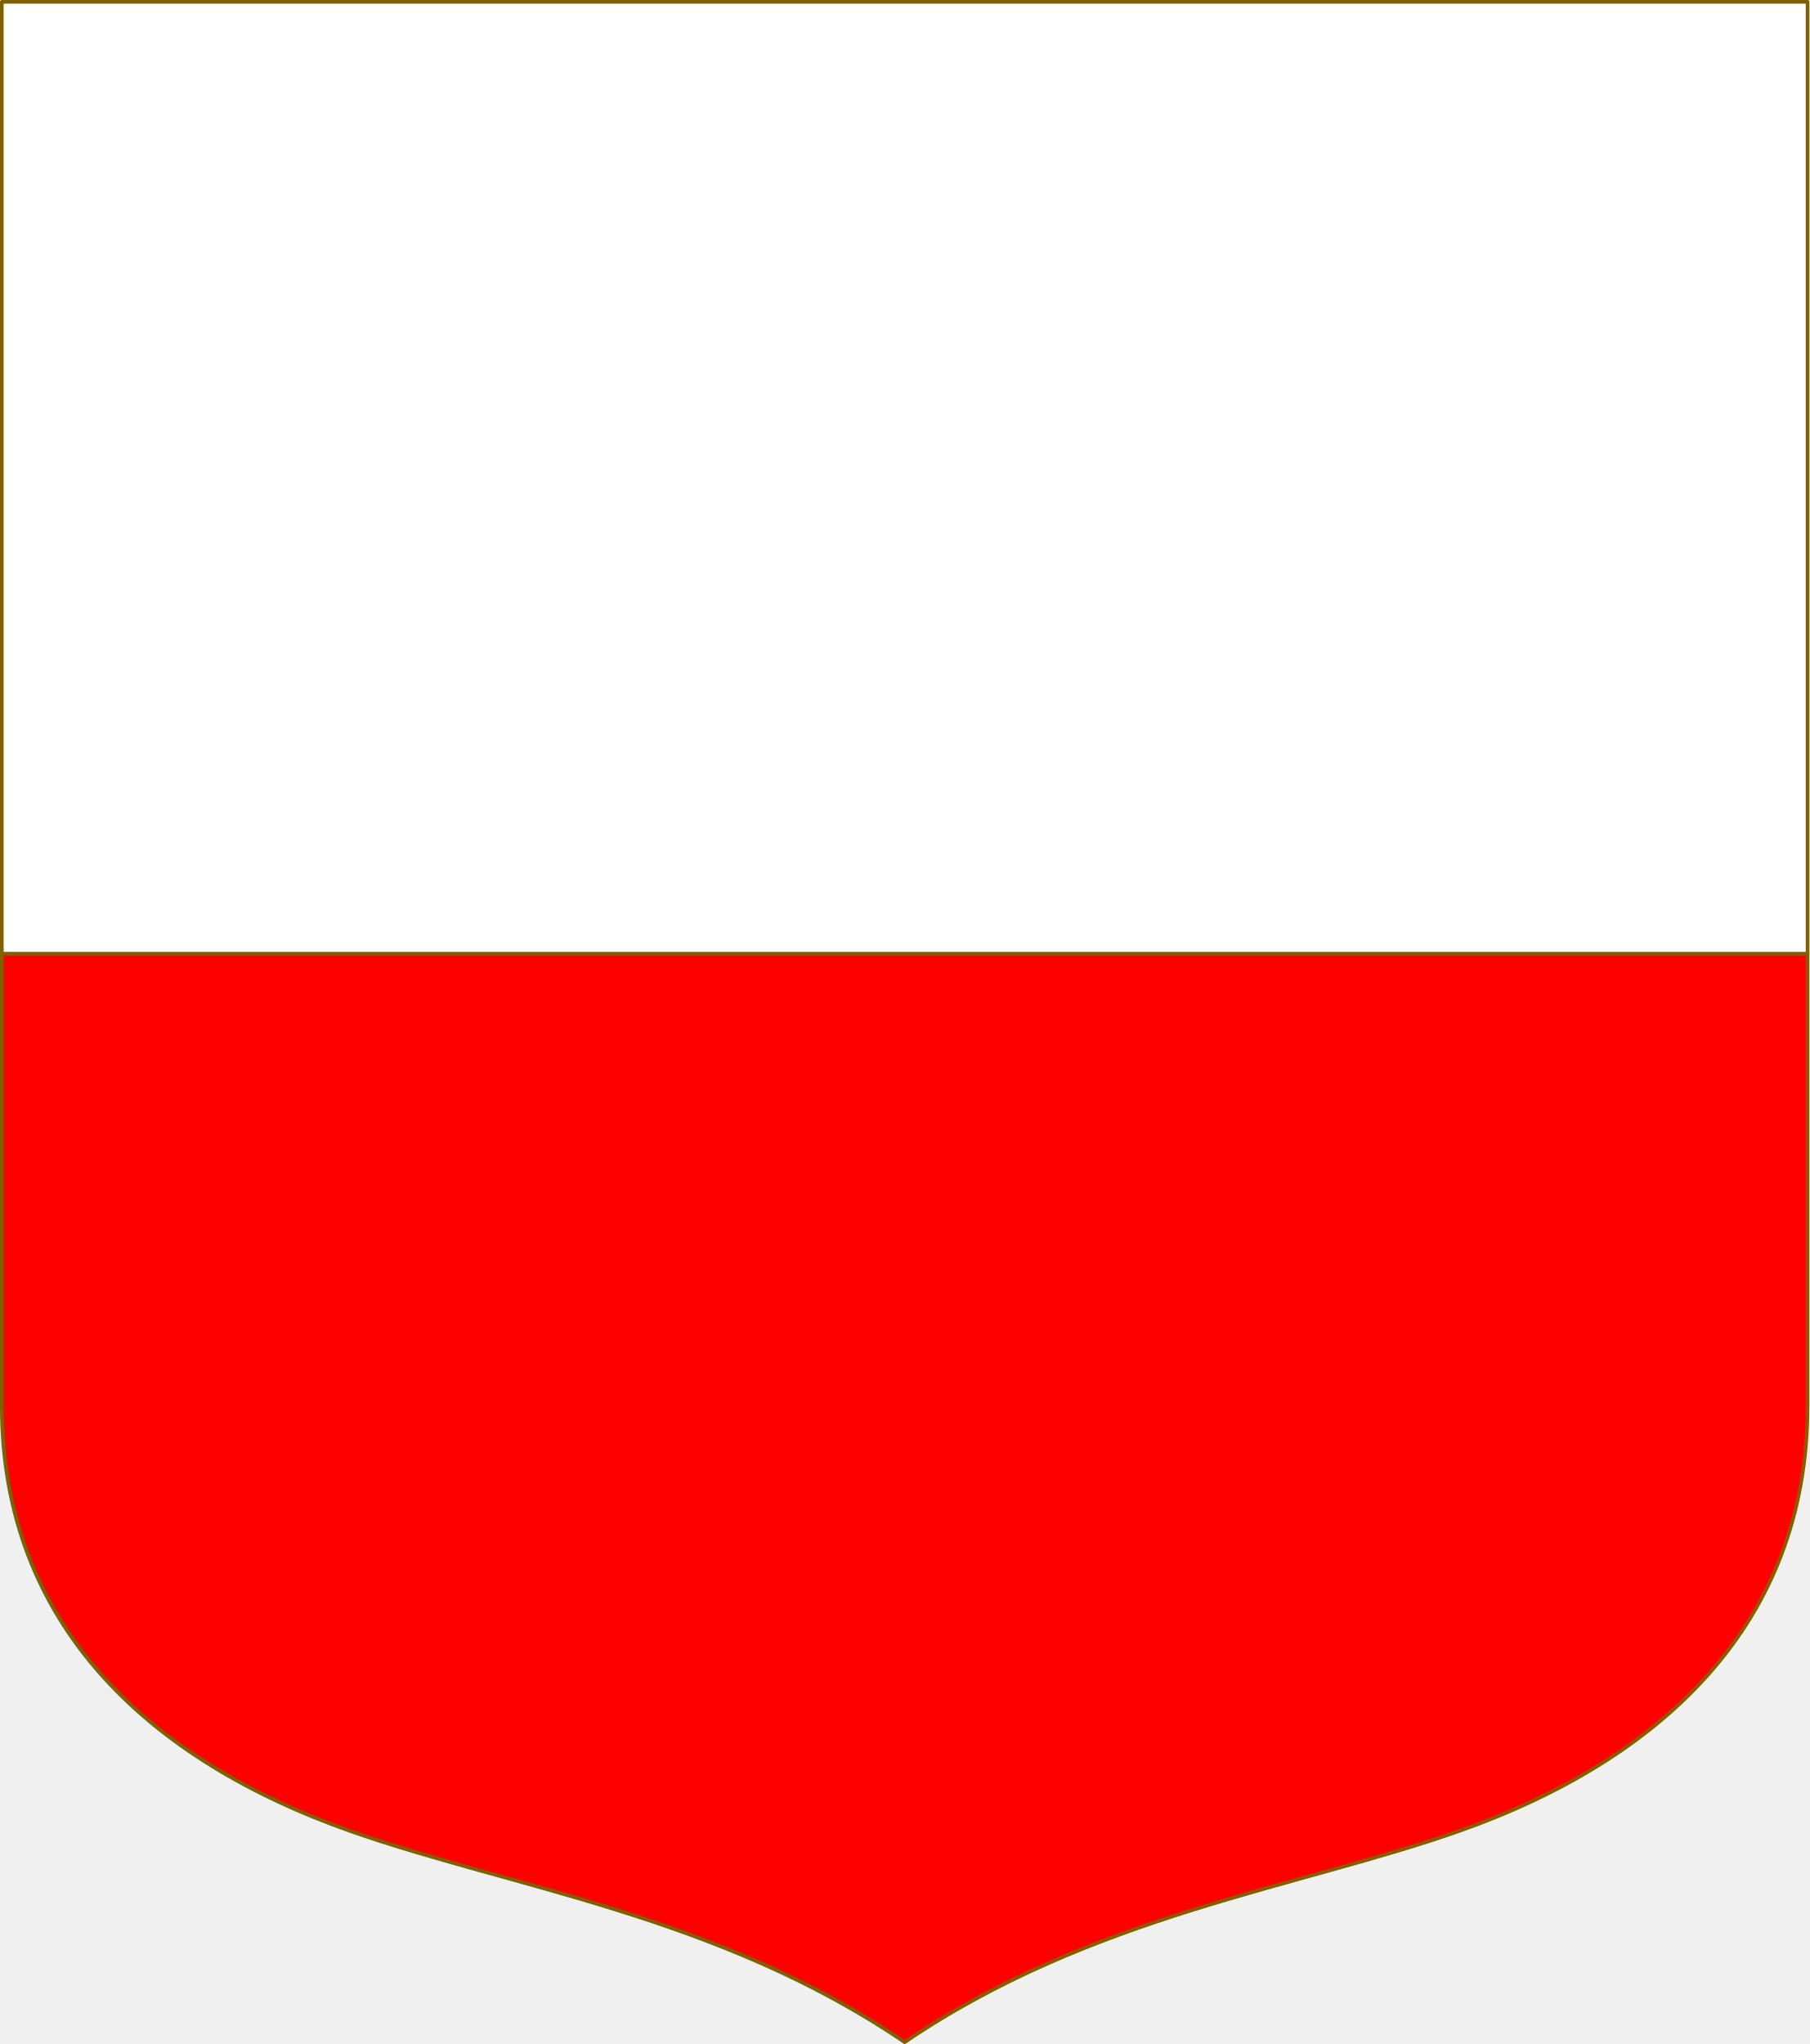
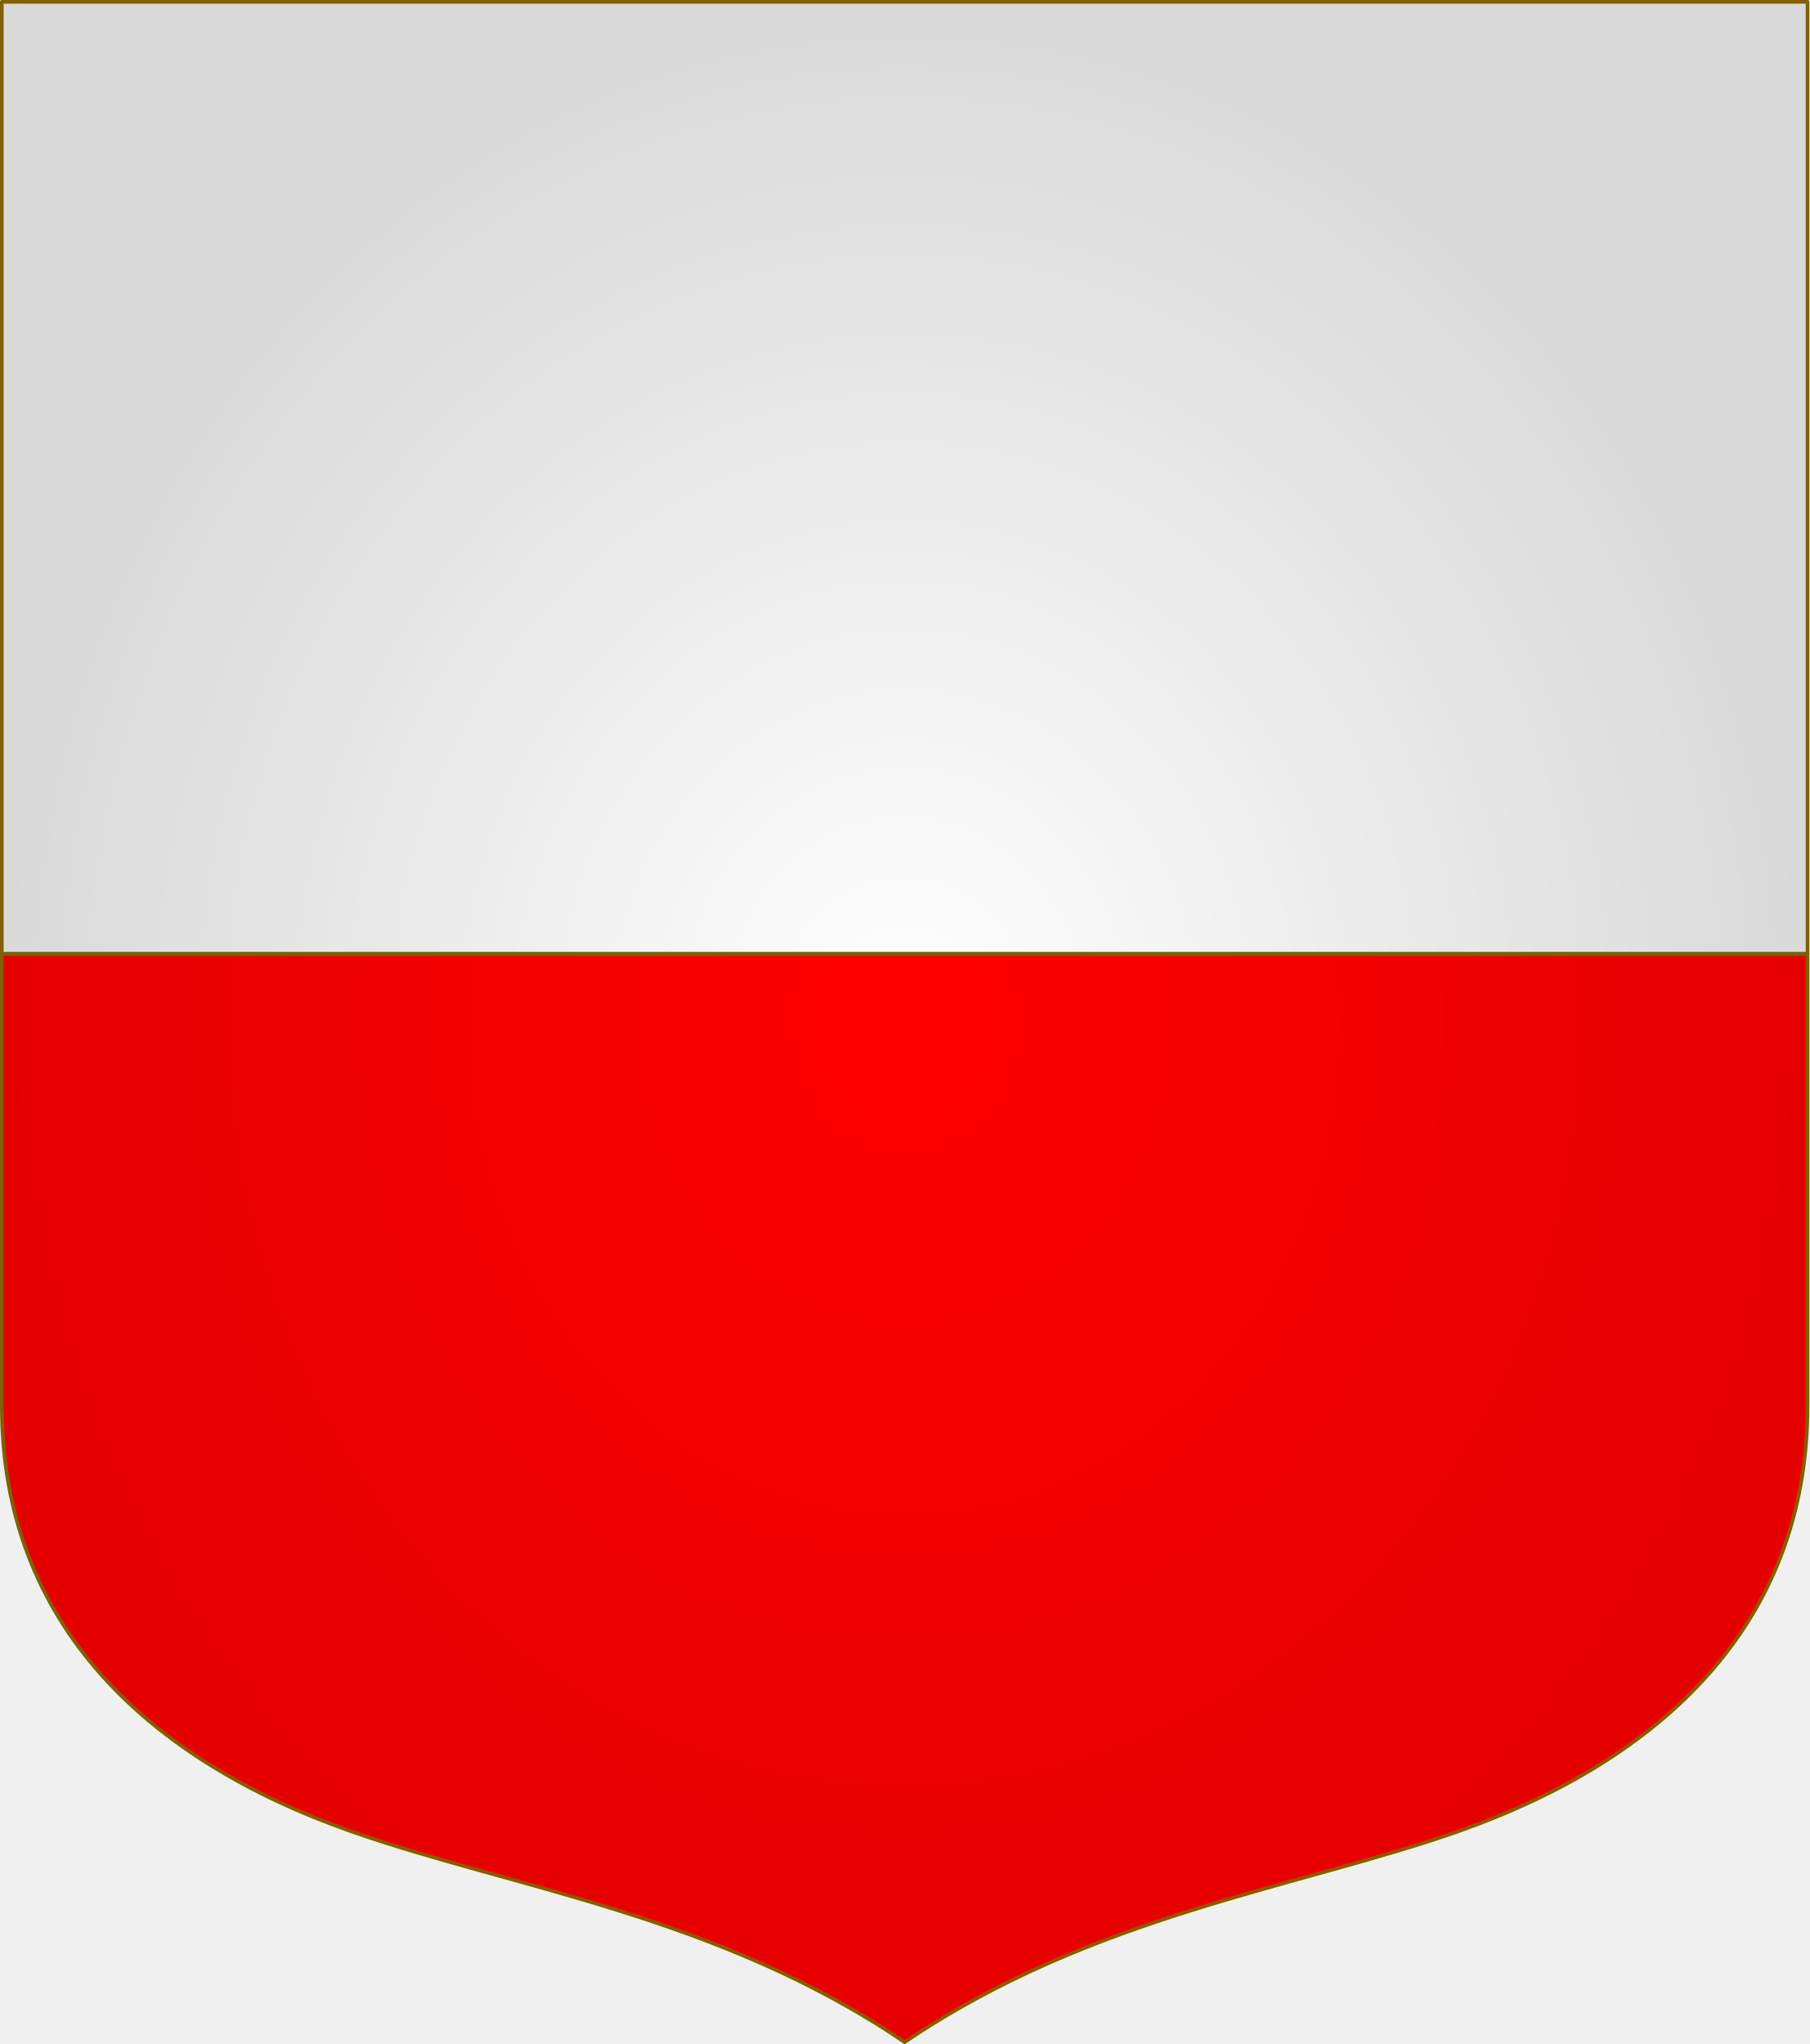
- <svg xmlns="http://www.w3.org/2000/svg" width="498.621" height="563.234" viewBox="0 0 131.927 149.022" version="1.1" id="svg8">
-   <defs id="defs2" />
+ <svg xmlns="http://www.w3.org/2000/svg" xmlns:xlink="http://www.w3.org/1999/xlink" width="498.621" height="563.234" viewBox="0 0 131.927 149.022" version="1.1" id="svg8">
+   <defs id="defs2">
+     <linearGradient id="linearGradient5">
+       <stop style="stop-color:#ff0000;stop-opacity:1;" offset="0" id="stop4" />
+       <stop style="stop-color:#e50000;stop-opacity:1;" offset="1" id="stop5" />
+     </linearGradient>
+     <linearGradient id="linearGradient1">
+       <stop style="stop-color:#ffffff;stop-opacity:1;" offset="0" id="stop1" />
+       <stop style="stop-color:#d9d9d9;stop-opacity:1;" offset="1" id="stop2" />
+     </linearGradient>
+     <radialGradient xlink:href="#linearGradient1" id="radialGradient3" gradientUnits="userSpaceOnUse" gradientTransform="matrix(1,0,0,1.129582,0,-30.07325)" cx="110.874" cy="232.078" fx="110.874" fy="232.078" r="65.963" />
+     <radialGradient xlink:href="#linearGradient5" id="radialGradient4" gradientUnits="userSpaceOnUse" gradientTransform="matrix(1,0,0,1.129582,0,-30.07325)" cx="110.874" cy="232.078" fx="110.874" fy="232.078" r="65.963" />
+   </defs>
  <g id="layer1" transform="translate(-44.9101,-157.567)">
    <g id="g13346" style="stroke:#806000;stroke-width:0.265;stroke-linecap:round;stroke-linejoin:round;stroke-miterlimit:4;stroke-dasharray:none;stroke-opacity:1" transform="translate(-129.1241,-148.843)" />
-     <g id="g1042" transform="translate(-3.229777e-5)">
-       <path style="fill:#ffffff;fill-opacity:1;stroke:#806000;stroke-width:0.265;stroke-linecap:round;stroke-linejoin:round;stroke-miterlimit:4;stroke-dasharray:none;stroke-opacity:1" d="M 176.705,227.112 V 157.699 H 45.042 v 69.413 z" id="path1211" />
-       <path id="path1297" d="m 45.042,227.112 v 32.966 c 0,15.993 10.795,25.82 25.36,30.969 11.742,4.151 26.848,6.148 40.471,15.41 13.623,-9.262 28.729,-11.259 40.471,-15.41 14.565,-5.149 25.36,-14.976 25.36,-30.969 v -32.966 z" style="fill:#ff0000;fill-opacity:1;stroke:#806000;stroke-width:0.265;stroke-linecap:round;stroke-linejoin:round;stroke-miterlimit:4;stroke-dasharray:none;stroke-opacity:1" />
-     </g>
+     <path style="fill:url(#radialGradient3);fill-opacity:1;stroke:#806000;stroke-width:0.265;stroke-linecap:round;stroke-linejoin:round;stroke-miterlimit:4;stroke-dasharray:none;stroke-opacity:1" d="M 176.705,227.112 V 157.699 H 45.042 v 69.413 z" id="path1211" />
+     <path id="path1297" d="m 45.042,227.112 v 32.966 c 0,15.993 10.795,25.82 25.36,30.969 11.742,4.151 26.848,6.148 40.471,15.41 13.623,-9.262 28.729,-11.259 40.471,-15.41 14.565,-5.149 25.36,-14.976 25.36,-30.969 v -32.966 z" style="fill:url(#radialGradient4);fill-opacity:1;stroke:#806000;stroke-width:0.265;stroke-linecap:round;stroke-linejoin:round;stroke-miterlimit:4;stroke-dasharray:none;stroke-opacity:1" />
  </g>
</svg>
